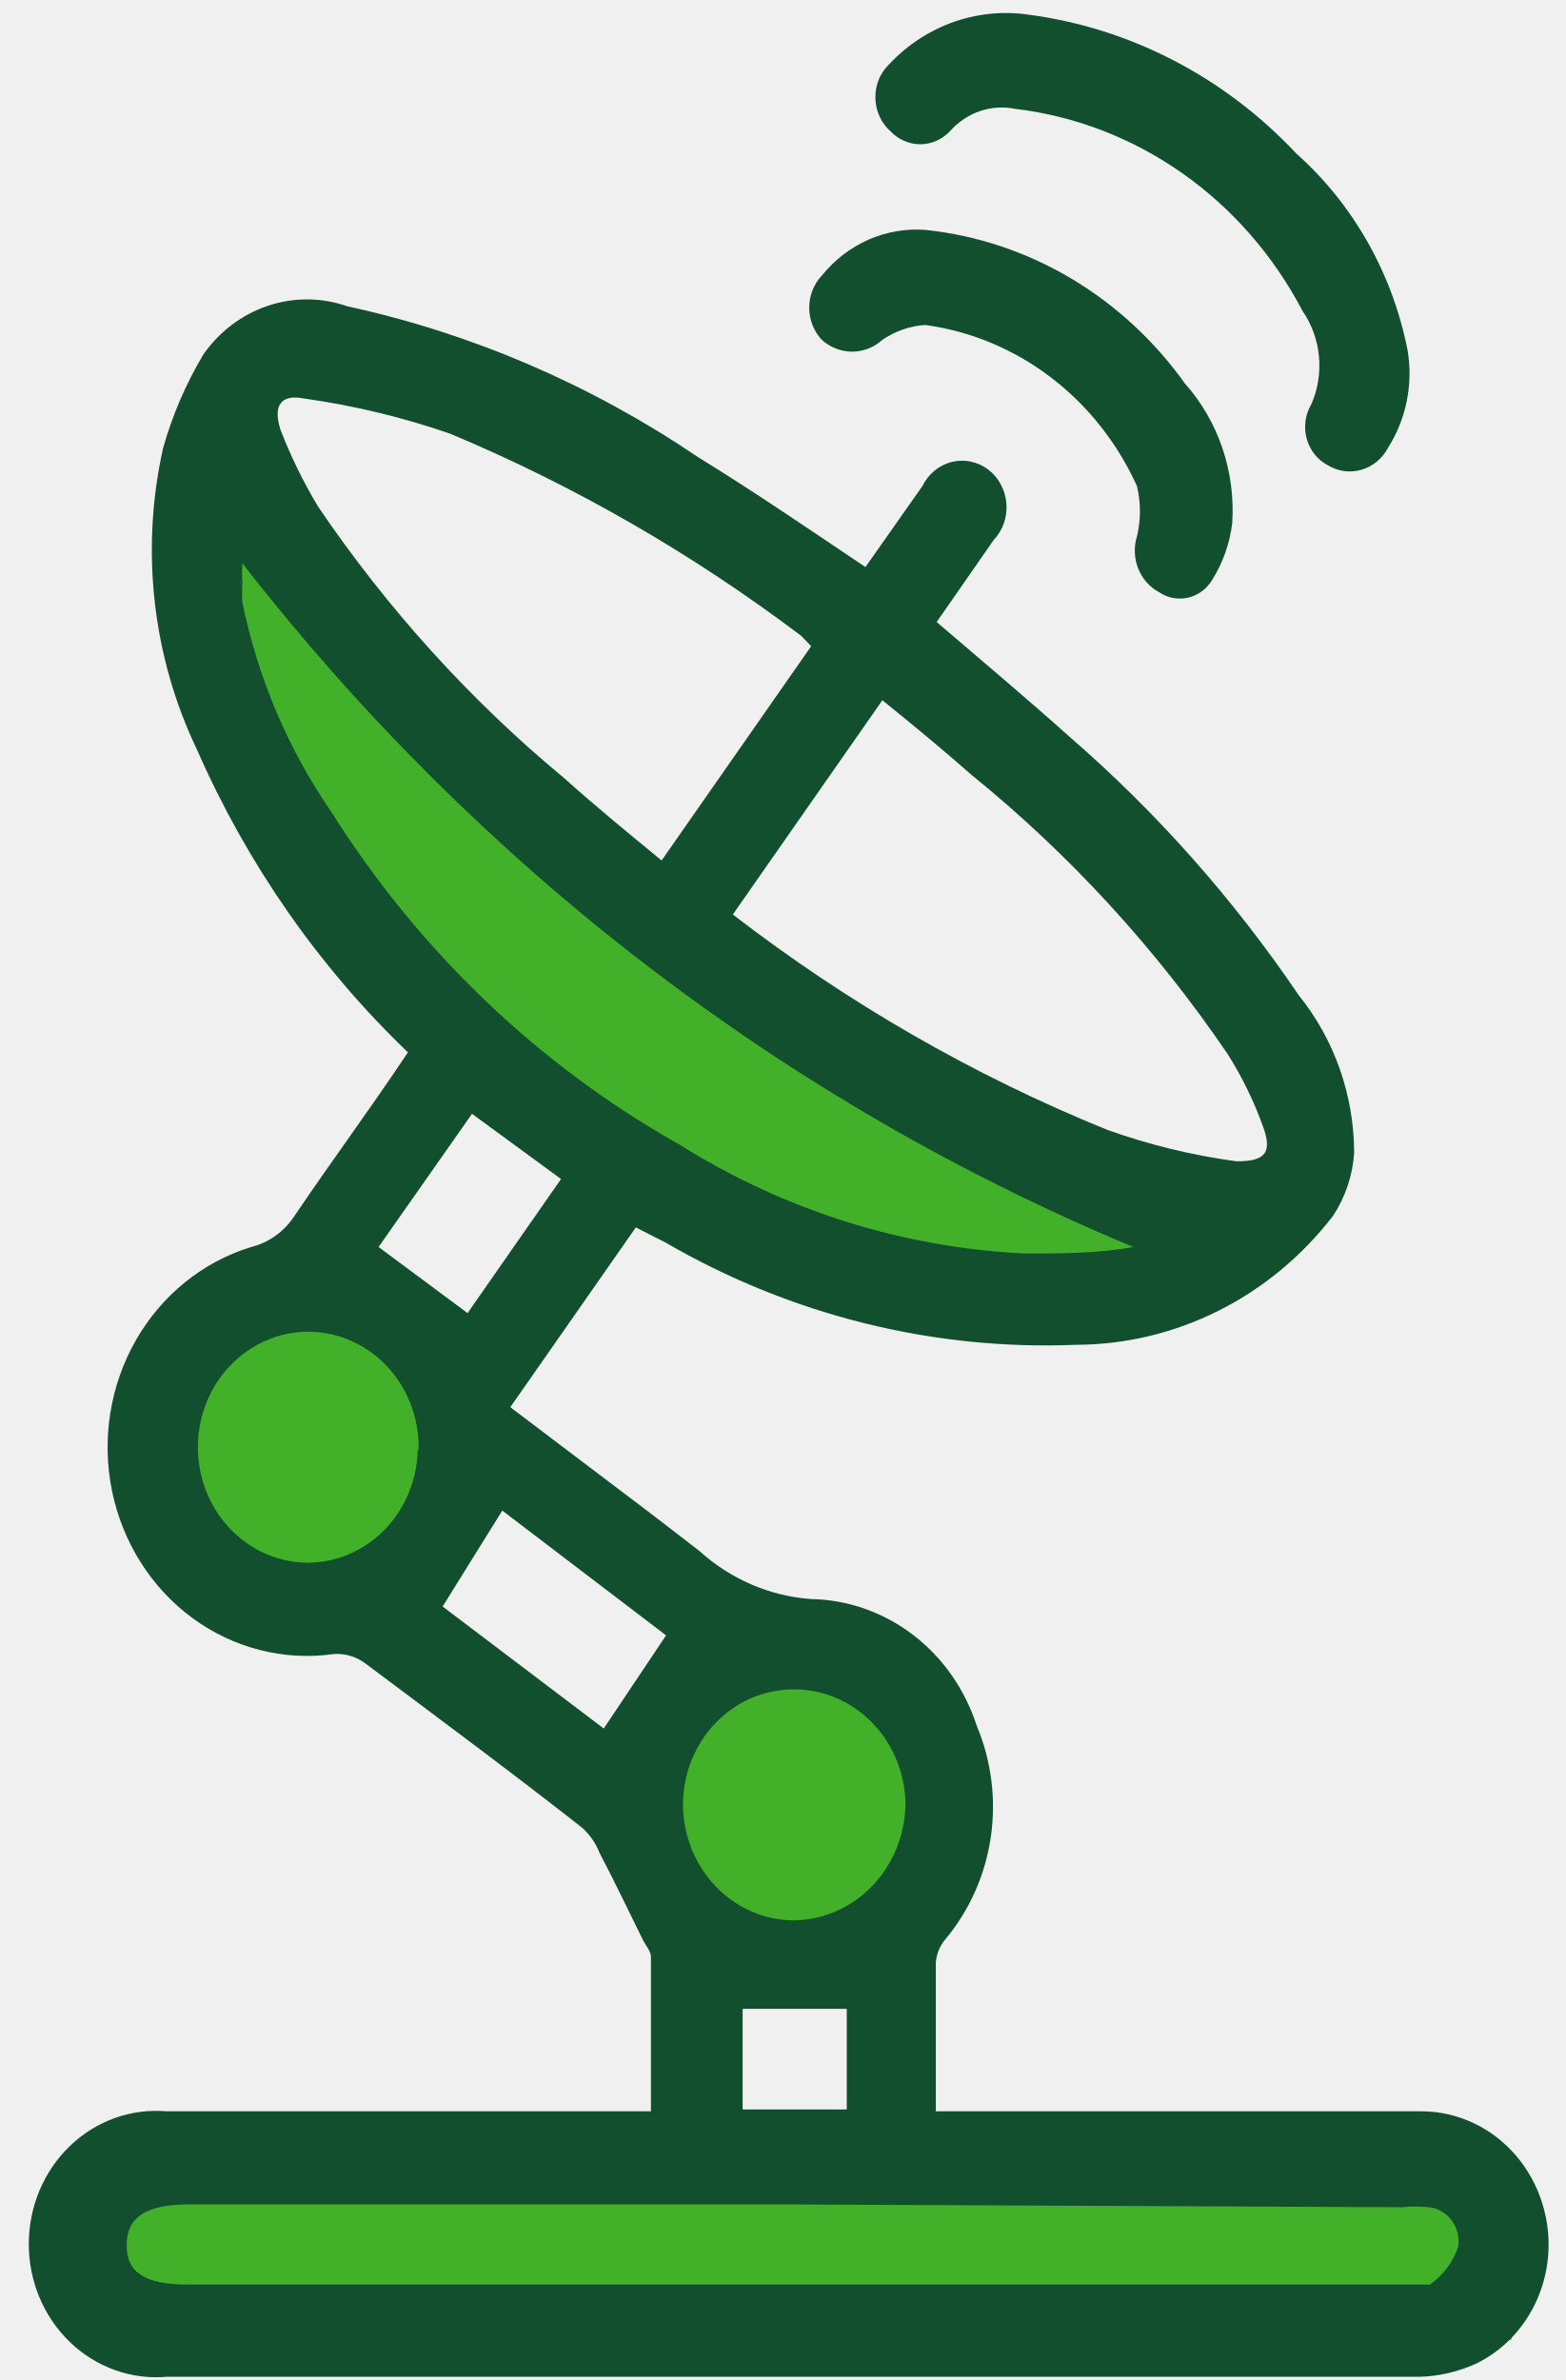
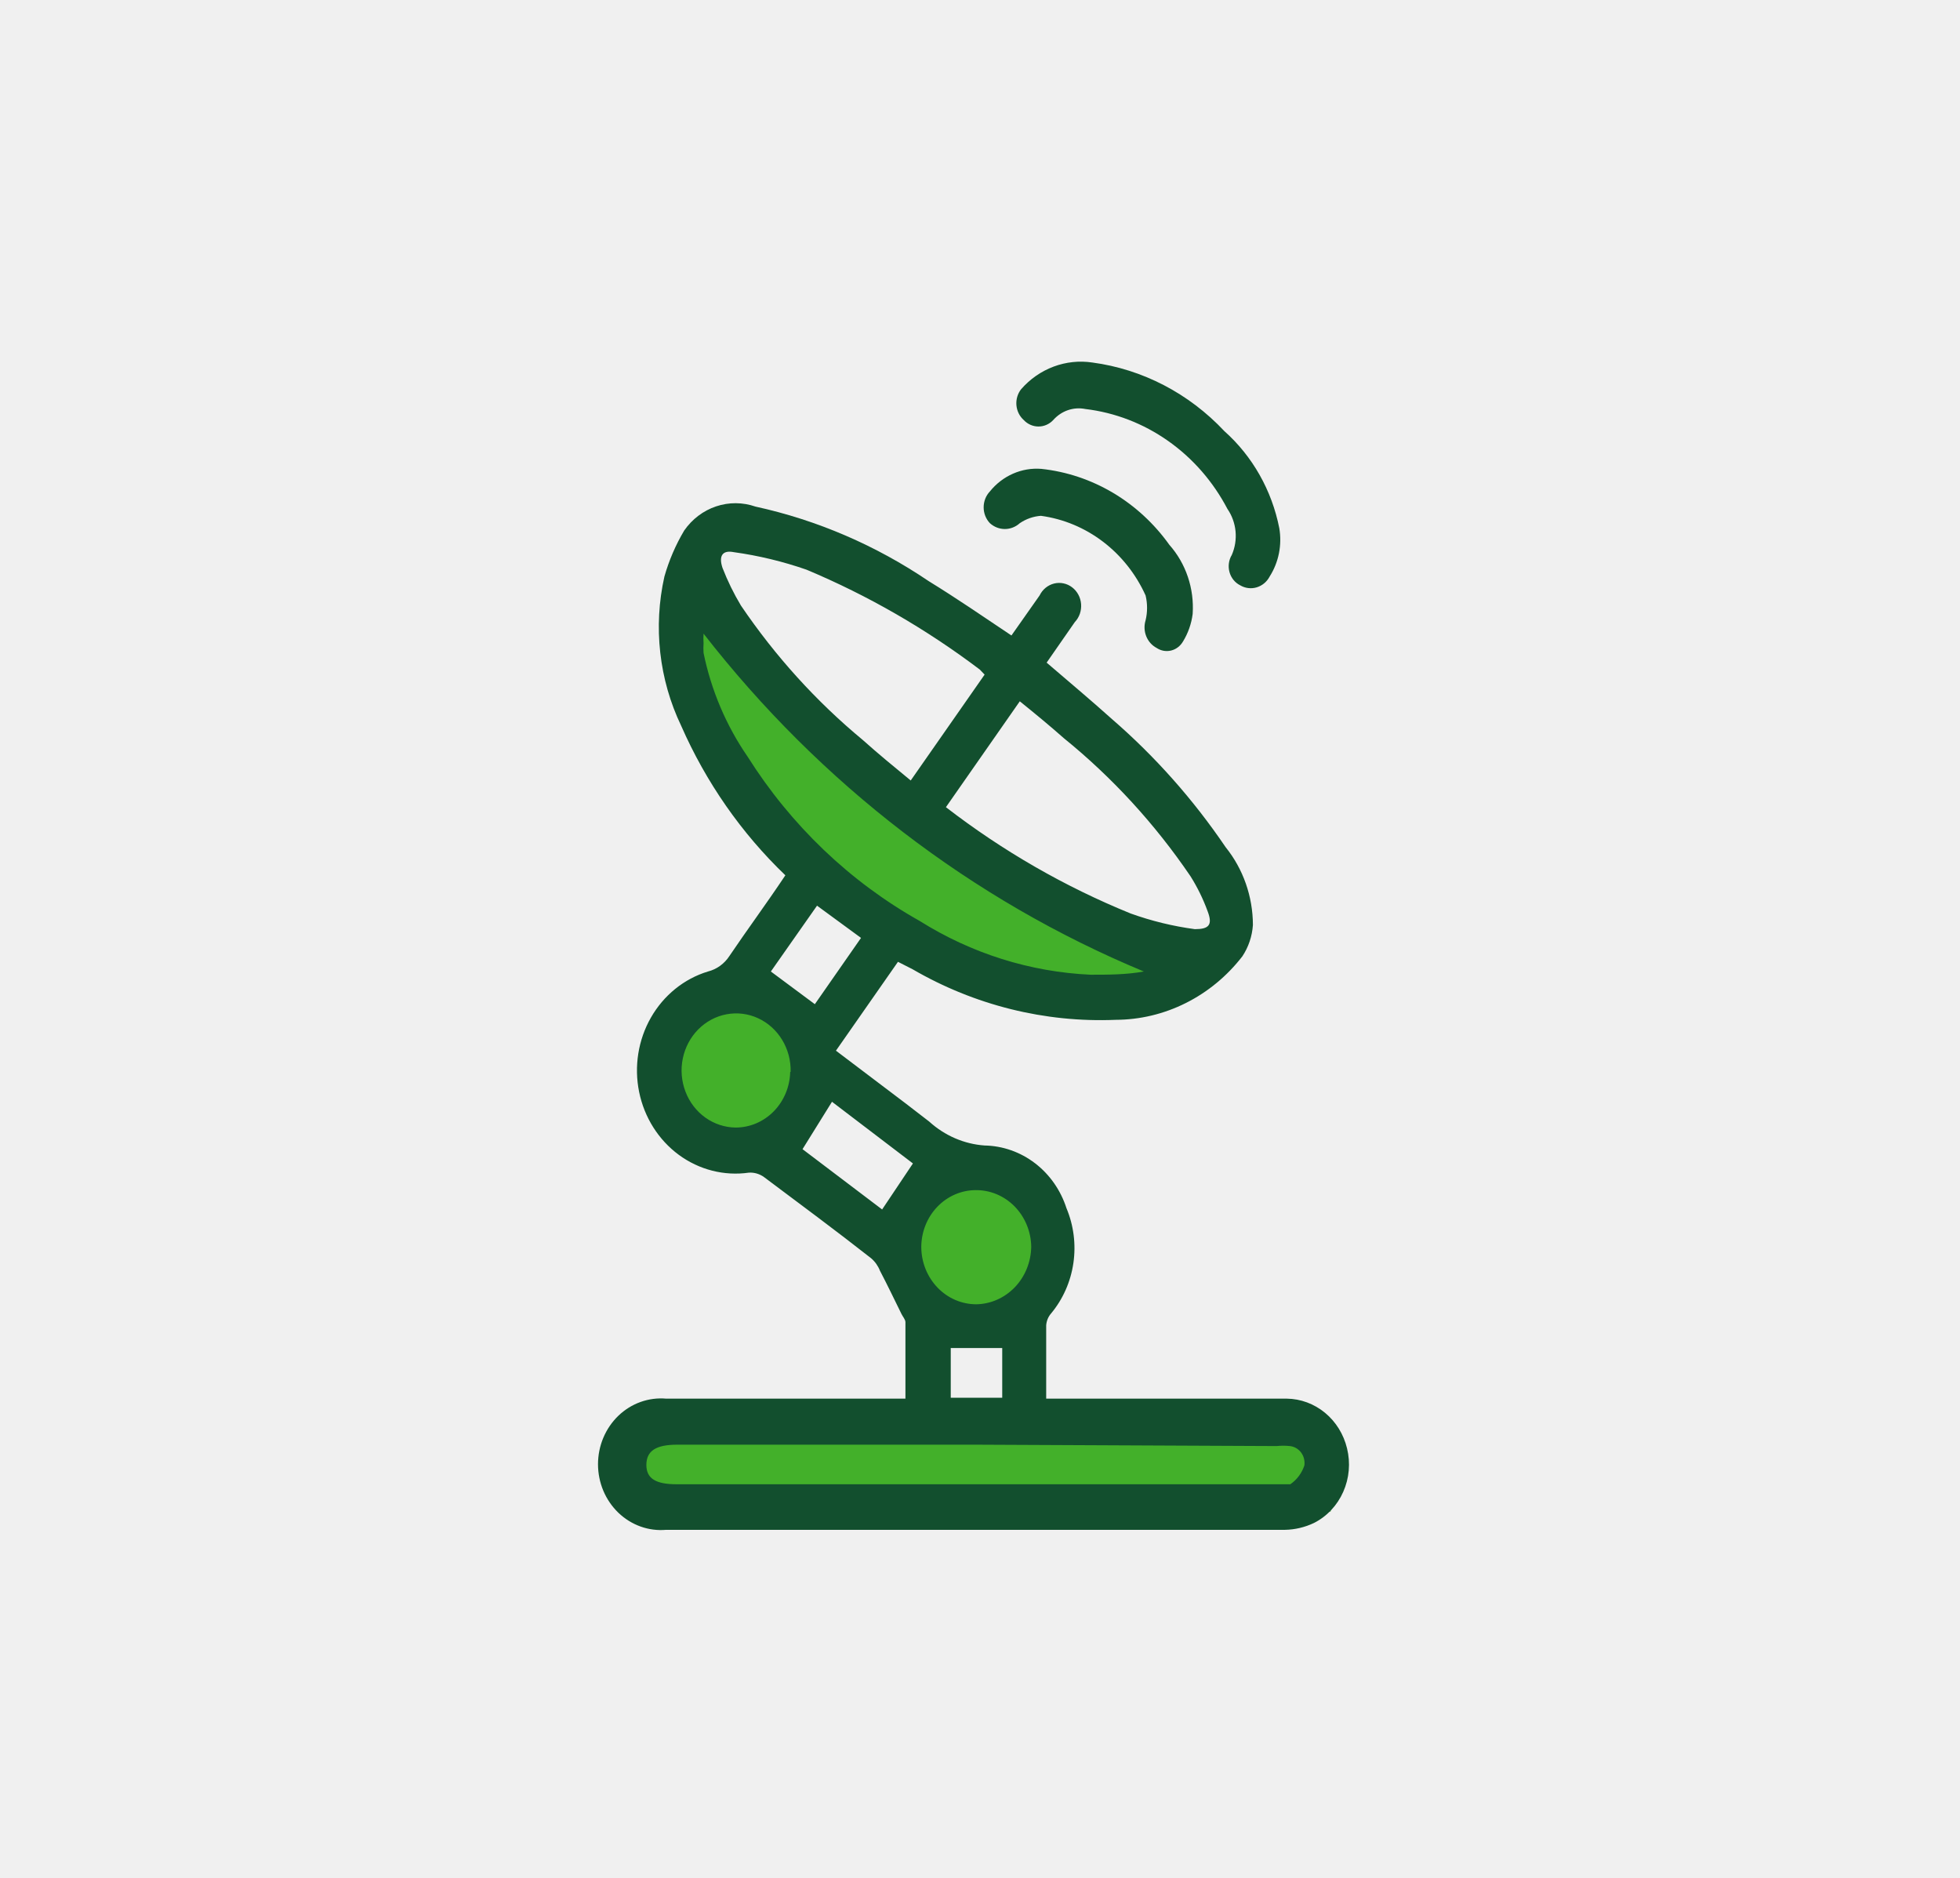
- <svg xmlns="http://www.w3.org/2000/svg" width="50" height="76" viewBox="0 0 50 76" fill="none">
-   <g clip-path="url(#clip0_2478_85871)">
-     <path d="M14.532 45.953C14.532 48.6 12.412 50.746 9.797 50.746C7.182 50.746 5.062 48.6 5.062 45.953C5.062 43.305 7.182 41.159 9.797 41.159C12.412 41.159 14.532 43.305 14.532 45.953Z" fill="#43B02A" />
-     <path d="M30.512 57.337C30.512 59.984 28.392 62.13 25.777 62.13C23.162 62.13 21.043 59.984 21.043 57.337C21.043 54.69 23.162 52.543 25.777 52.543C28.392 52.543 30.512 54.69 30.512 57.337Z" fill="#43B02A" />
-     <path d="M3.878 69.919H48.269V74.713H3.878V69.919Z" fill="#43B02A" />
-     <path d="M7.43 16.593L21.338 30.374L39.686 39.661L33.176 42.058L16.308 35.467L5.358 18.39L7.43 16.593Z" fill="#43B02A" />
-     <path d="M13.027 33.604C10.187 30.884 7.897 27.598 6.29 23.938C4.863 20.957 4.481 17.547 5.21 14.301C5.507 13.254 5.937 12.254 6.489 11.327C7 10.591 7.722 10.044 8.55 9.766C9.378 9.488 10.269 9.493 11.094 9.781C15.079 10.65 18.876 12.284 22.293 14.599C24.084 15.699 25.818 16.889 27.637 18.108L29.456 15.521C29.55 15.33 29.682 15.162 29.843 15.03C30.004 14.897 30.191 14.802 30.39 14.752C30.59 14.702 30.797 14.698 30.998 14.74C31.2 14.782 31.39 14.868 31.556 14.994C31.722 15.12 31.86 15.282 31.96 15.47C32.061 15.657 32.122 15.864 32.138 16.078C32.155 16.292 32.127 16.507 32.057 16.709C31.986 16.91 31.875 17.093 31.73 17.246L29.911 19.863C31.333 21.082 32.754 22.272 34.147 23.521C36.927 25.929 39.393 28.709 41.48 31.79C42.615 33.196 43.239 34.976 43.243 36.816C43.194 37.542 42.958 38.241 42.56 38.838C41.573 40.115 40.326 41.147 38.91 41.856C37.494 42.566 35.944 42.937 34.374 42.943C29.793 43.132 25.25 42 21.241 39.671L20.304 39.195L16.296 44.935L20.815 48.356L22.322 49.516C23.323 50.426 24.58 50.969 25.903 51.062C27.076 51.084 28.213 51.484 29.16 52.208C30.106 52.932 30.815 53.945 31.19 55.107C31.66 56.224 31.816 57.458 31.64 58.664C31.463 59.87 30.962 60.999 30.196 61.918C30.011 62.132 29.901 62.404 29.883 62.691C29.883 64.208 29.883 65.665 29.883 67.42H45.431C46.328 67.431 47.197 67.752 47.901 68.333C48.605 68.914 49.106 69.722 49.326 70.632C49.556 71.569 49.47 72.561 49.081 73.439C48.693 74.317 48.026 75.028 47.194 75.45C46.604 75.731 45.966 75.883 45.318 75.897C31.986 75.897 18.655 75.897 5.323 75.897C4.763 75.946 4.199 75.873 3.667 75.682C3.135 75.491 2.646 75.187 2.232 74.789C1.818 74.39 1.488 73.906 1.262 73.368C1.036 72.829 0.919 72.247 0.919 71.658C0.919 71.07 1.036 70.488 1.262 69.949C1.488 69.41 1.818 68.926 2.232 68.528C2.646 68.129 3.135 67.825 3.667 67.635C4.199 67.444 4.763 67.371 5.323 67.42H20.787V62.483C20.787 62.304 20.616 62.126 20.531 61.948C20.076 61.026 19.621 60.074 19.138 59.152C19.016 58.839 18.82 58.563 18.57 58.349C16.296 56.564 13.965 54.839 11.662 53.114C11.373 52.9 11.022 52.795 10.667 52.817C9.075 53.045 7.458 52.634 6.143 51.667C4.828 50.7 3.911 49.248 3.576 47.603C3.241 45.958 3.514 44.241 4.339 42.797C5.164 41.354 6.48 40.29 8.024 39.82C8.593 39.678 9.09 39.317 9.417 38.809C10.582 37.084 11.776 35.477 13.027 33.604ZM23.402 29.202C27.074 32.034 31.088 34.344 35.341 36.072C36.688 36.556 38.078 36.895 39.491 37.084C40.4 37.084 40.656 36.816 40.315 35.924C40.026 35.13 39.654 34.372 39.206 33.663C36.91 30.285 34.152 27.279 31.02 24.741C30.11 23.938 29.172 23.164 28.177 22.361L23.402 29.202ZM25.903 20.636L25.591 20.309C22.123 17.688 18.362 15.52 14.391 13.855C12.865 13.325 11.295 12.947 9.701 12.725C8.962 12.576 8.706 12.963 8.962 13.736C9.291 14.584 9.691 15.4 10.156 16.175C12.373 19.446 15.024 22.371 18.03 24.86C19.024 25.752 20.076 26.614 21.128 27.477L25.903 20.636ZM7.74 17.989C7.725 18.197 7.725 18.406 7.74 18.614C7.726 18.822 7.726 19.031 7.74 19.238C8.235 21.651 9.203 23.929 10.582 25.93C13.388 30.379 17.208 34.028 21.696 36.548C25.047 38.654 28.849 39.85 32.754 40.028C33.891 40.028 35.056 40.028 36.193 39.82C25.083 35.204 15.287 27.688 7.74 17.989ZM25.335 70.394H6.034C4.641 70.394 4.044 70.811 4.044 71.703C4.044 72.595 4.67 72.952 6.006 72.952H44.664C45.005 72.952 45.432 72.952 45.659 72.952C46.084 72.663 46.404 72.234 46.569 71.733C46.588 71.586 46.58 71.436 46.543 71.293C46.506 71.15 46.442 71.015 46.354 70.899C46.267 70.782 46.157 70.685 46.033 70.614C45.908 70.542 45.772 70.498 45.63 70.483C45.347 70.454 45.061 70.454 44.778 70.483L25.335 70.394ZM25.335 53.947C24.4 53.947 23.504 54.336 22.843 55.027C22.181 55.719 21.81 56.657 21.81 57.635C21.818 58.616 22.195 59.554 22.861 60.245C23.526 60.935 24.426 61.323 25.363 61.323C26.301 61.308 27.196 60.911 27.86 60.217C28.523 59.523 28.902 58.587 28.916 57.605C28.909 57.117 28.81 56.635 28.624 56.187C28.439 55.739 28.171 55.334 27.836 54.994C27.5 54.654 27.105 54.387 26.671 54.207C26.237 54.028 25.773 53.939 25.306 53.947H25.335ZM13.368 46.303C13.385 45.572 13.193 44.851 12.818 44.234C12.442 43.617 11.899 43.13 11.258 42.836C10.618 42.543 9.908 42.455 9.22 42.585C8.531 42.714 7.895 43.055 7.393 43.565C6.89 44.074 6.543 44.728 6.397 45.443C6.251 46.159 6.312 46.904 6.571 47.584C6.831 48.263 7.278 48.846 7.856 49.259C8.433 49.672 9.115 49.896 9.815 49.902C10.735 49.903 11.619 49.526 12.277 48.854C12.936 48.181 13.317 47.266 13.339 46.303H13.368ZM14.135 51.3L19.28 55.196L21.27 52.222L16.04 48.237L14.135 51.3ZM17.916 37.649L15.073 35.567L12.089 39.82L14.931 41.931L17.916 37.649ZM27.04 64.148H23.715V67.361H27.04V64.148Z" fill="#124F2E" />
-     <path d="M32.867 0.471C36.105 0.903 39.109 2.464 41.395 4.902C43.215 6.521 44.465 8.73 44.948 11.178C45.132 12.264 44.908 13.383 44.323 14.301C44.234 14.469 44.114 14.618 43.97 14.738C43.826 14.857 43.66 14.946 43.483 14.999C43.306 15.051 43.121 15.067 42.938 15.044C42.755 15.021 42.579 14.96 42.418 14.866C42.252 14.782 42.105 14.663 41.986 14.515C41.867 14.368 41.779 14.196 41.728 14.011C41.677 13.825 41.664 13.631 41.69 13.44C41.716 13.249 41.78 13.066 41.878 12.903C42.086 12.425 42.169 11.898 42.119 11.376C42.069 10.853 41.888 10.354 41.594 9.929C40.669 8.162 39.352 6.654 37.755 5.531C36.157 4.408 34.325 3.703 32.413 3.475C32.038 3.399 31.65 3.425 31.287 3.55C30.924 3.675 30.597 3.894 30.338 4.188C30.213 4.321 30.065 4.426 29.902 4.497C29.738 4.569 29.563 4.606 29.386 4.606C29.208 4.606 29.033 4.569 28.869 4.497C28.706 4.426 28.558 4.321 28.433 4.188C28.161 3.946 27.99 3.601 27.959 3.228C27.927 2.856 28.036 2.485 28.263 2.196C28.838 1.537 29.558 1.036 30.36 0.735C31.163 0.435 32.024 0.344 32.867 0.471Z" fill="#124F2E" />
-     <path d="M29.57 7.343C31.199 7.517 32.775 8.043 34.198 8.888C35.622 9.733 36.863 10.878 37.842 12.25C38.371 12.846 38.779 13.55 39.038 14.317C39.297 15.085 39.403 15.9 39.349 16.712C39.27 17.348 39.056 17.957 38.723 18.496C38.639 18.642 38.527 18.769 38.395 18.87C38.263 18.97 38.114 19.042 37.955 19.081C37.795 19.119 37.631 19.125 37.47 19.096C37.309 19.067 37.155 19.004 37.018 18.912C36.715 18.752 36.478 18.485 36.347 18.157C36.217 17.83 36.203 17.465 36.307 17.128C36.434 16.601 36.434 16.049 36.307 15.522C35.681 14.14 34.734 12.945 33.552 12.046C32.37 11.147 30.991 10.573 29.542 10.377C29.056 10.41 28.586 10.574 28.177 10.852C27.909 11.095 27.566 11.229 27.211 11.229C26.856 11.229 26.513 11.095 26.244 10.852C25.986 10.579 25.841 10.211 25.841 9.826C25.841 9.442 25.986 9.073 26.244 8.8C26.649 8.299 27.161 7.905 27.739 7.651C28.318 7.398 28.945 7.292 29.57 7.343Z" fill="#124F2E" />
-   </g>
-   <defs>
-     <clipPath id="clip0_2478_85871">
-       <rect width="48.533" height="75.496" fill="white" transform="translate(0.918945 0.415039)" />
-     </clipPath>
-   </defs>
+ <svg xmlns="http://www.w3.org/2000/svg" width="95" height="91" viewBox="0 0 95 91" fill="none">
+   <path d="M39.195 51.679C39.195 53.665 37.605 55.275 35.644 55.275C33.683 55.275 32.093 53.665 32.093 51.679C32.093 49.694 33.683 48.084 35.644 48.084C37.605 48.084 39.195 49.694 39.195 51.679Z" fill="#43B02A" />
+   <path d="M51.181 60.218C51.181 62.203 49.59 63.813 47.629 63.813C45.668 63.813 44.078 62.203 44.078 60.218C44.078 58.232 45.668 56.623 47.629 56.623C49.59 56.623 51.181 58.232 51.181 60.218Z" fill="#43B02A" />
+   <path d="M31.205 69.655H64.498V73.25H31.205V69.655Z" fill="#43B02A" />
+   <path d="M33.868 29.66L44.3 39.995L58.061 46.961L53.178 48.758L40.527 43.815L32.315 31.008L33.868 29.66Z" fill="#43B02A" />
+   <path d="M38.066 42.418C35.937 40.378 34.219 37.913 33.014 35.168C31.944 32.933 31.657 30.375 32.203 27.941C32.426 27.156 32.749 26.406 33.163 25.71C33.546 25.158 34.087 24.748 34.708 24.54C35.329 24.331 35.998 24.335 36.617 24.55C39.605 25.203 42.453 26.428 45.016 28.164C46.359 28.989 47.66 29.882 49.024 30.796L50.389 28.856C50.459 28.712 50.557 28.587 50.678 28.487C50.799 28.388 50.939 28.317 51.089 28.279C51.239 28.242 51.394 28.238 51.545 28.27C51.696 28.301 51.839 28.366 51.963 28.461C52.088 28.555 52.191 28.677 52.267 28.817C52.342 28.957 52.388 29.113 52.4 29.274C52.412 29.434 52.391 29.595 52.339 29.747C52.286 29.898 52.202 30.035 52.094 30.149L50.73 32.112C51.796 33.027 52.862 33.919 53.906 34.856C55.991 36.662 57.841 38.747 59.407 41.057C60.257 42.112 60.725 43.447 60.728 44.827C60.691 45.372 60.514 45.896 60.217 46.344C59.476 47.302 58.54 48.075 57.478 48.607C56.416 49.14 55.254 49.418 54.077 49.422C50.641 49.564 47.233 48.715 44.227 46.968L43.524 46.611L40.518 50.917L43.908 53.482L45.037 54.352C45.788 55.034 46.731 55.442 47.724 55.512C48.603 55.528 49.456 55.828 50.166 56.371C50.876 56.914 51.408 57.674 51.689 58.545C52.041 59.383 52.158 60.308 52.026 61.213C51.894 62.118 51.518 62.964 50.943 63.654C50.804 63.814 50.722 64.018 50.708 64.233C50.708 65.371 50.708 66.464 50.708 67.78H62.37C63.042 67.788 63.694 68.029 64.222 68.465C64.75 68.9 65.126 69.507 65.29 70.189C65.463 70.892 65.399 71.636 65.107 72.294C64.816 72.953 64.316 73.486 63.691 73.803C63.249 74.014 62.77 74.128 62.285 74.137C52.286 74.137 42.287 74.137 32.289 74.137C31.868 74.174 31.445 74.12 31.046 73.977C30.647 73.834 30.281 73.605 29.97 73.307C29.66 73.008 29.412 72.645 29.242 72.241C29.073 71.837 28.985 71.4 28.985 70.959C28.985 70.517 29.073 70.081 29.242 69.677C29.412 69.273 29.66 68.91 29.97 68.611C30.281 68.312 30.647 68.084 31.046 67.941C31.445 67.798 31.868 67.743 32.289 67.78H43.886V64.077C43.886 63.943 43.758 63.81 43.694 63.676C43.353 62.984 43.012 62.27 42.65 61.579C42.558 61.344 42.411 61.137 42.223 60.977C40.518 59.638 38.77 58.345 37.043 57.051C36.825 56.89 36.562 56.811 36.297 56.828C35.102 56.999 33.89 56.691 32.903 55.966C31.917 55.24 31.229 54.151 30.978 52.917C30.727 51.684 30.931 50.396 31.55 49.313C32.169 48.23 33.156 47.432 34.314 47.08C34.741 46.973 35.114 46.703 35.359 46.322C36.233 45.028 37.128 43.823 38.066 42.418ZM45.848 39.117C48.602 41.241 51.612 42.973 54.802 44.269C55.812 44.632 56.855 44.886 57.914 45.028C58.596 45.028 58.788 44.827 58.532 44.158C58.315 43.562 58.036 42.994 57.701 42.462C55.979 39.929 53.91 37.674 51.561 35.771C50.879 35.168 50.175 34.588 49.429 33.986L45.848 39.117ZM47.724 32.692L47.489 32.447C44.889 30.481 42.068 28.855 39.09 27.607C37.945 27.209 36.767 26.925 35.572 26.759C35.017 26.647 34.826 26.937 35.018 27.517C35.265 28.153 35.564 28.765 35.913 29.346C37.576 31.8 39.564 33.993 41.818 35.86C42.565 36.529 43.353 37.176 44.142 37.823L47.724 32.692ZM34.101 30.707C34.09 30.863 34.09 31.02 34.101 31.175C34.09 31.331 34.09 31.488 34.101 31.644C34.472 33.453 35.198 35.162 36.233 36.663C38.337 39.999 41.202 42.736 44.569 44.626C47.082 46.206 49.932 47.103 52.862 47.236C53.714 47.236 54.588 47.236 55.441 47.08C47.108 43.618 39.762 37.981 34.101 30.707ZM47.297 70.011H32.822C31.777 70.011 31.329 70.323 31.329 70.992C31.329 71.661 31.798 71.929 32.8 71.929H61.794C62.05 71.929 62.37 71.929 62.54 71.929C62.859 71.712 63.099 71.39 63.223 71.015C63.237 70.904 63.231 70.792 63.203 70.685C63.176 70.577 63.127 70.477 63.062 70.389C62.996 70.302 62.914 70.229 62.821 70.175C62.727 70.122 62.625 70.089 62.519 70.078C62.306 70.055 62.092 70.055 61.88 70.078L47.297 70.011ZM47.297 57.675C46.596 57.675 45.924 57.967 45.428 58.486C44.932 59.004 44.654 59.708 44.654 60.441C44.659 61.177 44.943 61.88 45.442 62.399C45.941 62.917 46.615 63.207 47.319 63.207C48.022 63.196 48.693 62.898 49.191 62.378C49.688 61.858 49.972 61.155 49.983 60.419C49.978 60.053 49.904 59.691 49.764 59.355C49.625 59.019 49.424 58.715 49.173 58.46C48.922 58.206 48.624 58.005 48.299 57.87C47.974 57.736 47.626 57.669 47.276 57.675H47.297ZM38.322 51.943C38.335 51.394 38.191 50.854 37.909 50.391C37.628 49.928 37.221 49.563 36.74 49.342C36.26 49.122 35.727 49.056 35.211 49.154C34.694 49.251 34.218 49.507 33.84 49.889C33.464 50.27 33.204 50.761 33.094 51.298C32.984 51.834 33.03 52.393 33.225 52.903C33.419 53.413 33.755 53.85 34.188 54.16C34.621 54.469 35.133 54.637 35.657 54.642C36.347 54.642 37.01 54.36 37.504 53.855C37.998 53.351 38.284 52.665 38.301 51.943H38.322ZM38.898 55.69L42.756 58.612L44.249 56.382L40.326 53.393L38.898 55.69ZM41.733 45.452L39.601 43.89L37.363 47.08L39.495 48.664L41.733 45.452ZM48.577 65.326H46.082V67.736H48.577V65.326Z" fill="#124F2E" />
+   <path d="M52.947 17.568C55.375 17.893 57.628 19.064 59.343 20.892C60.707 22.106 61.645 23.762 62.007 25.598C62.145 26.413 61.977 27.252 61.538 27.941C61.472 28.067 61.382 28.178 61.274 28.268C61.166 28.358 61.041 28.425 60.909 28.464C60.776 28.504 60.637 28.515 60.5 28.498C60.363 28.481 60.23 28.435 60.11 28.364C59.985 28.302 59.875 28.212 59.785 28.102C59.696 27.991 59.63 27.862 59.592 27.723C59.554 27.584 59.544 27.438 59.564 27.295C59.583 27.152 59.631 27.015 59.705 26.892C59.861 26.534 59.923 26.139 59.886 25.747C59.848 25.355 59.712 24.98 59.492 24.662C58.798 23.337 57.811 22.206 56.612 21.364C55.414 20.521 54.04 19.992 52.606 19.821C52.324 19.764 52.033 19.784 51.761 19.877C51.489 19.971 51.244 20.136 51.049 20.356C50.956 20.456 50.845 20.534 50.722 20.588C50.6 20.642 50.468 20.669 50.335 20.669C50.202 20.669 50.071 20.642 49.948 20.588C49.825 20.534 49.714 20.456 49.621 20.356C49.417 20.174 49.289 19.916 49.265 19.637C49.241 19.357 49.323 19.079 49.493 18.862C49.924 18.368 50.465 17.992 51.066 17.767C51.669 17.541 52.314 17.473 52.947 17.568Z" fill="#124F2E" />
+   <path d="M50.474 22.722C51.695 22.853 52.877 23.248 53.945 23.881C55.013 24.515 55.943 25.373 56.678 26.403C57.075 26.85 57.38 27.378 57.574 27.953C57.769 28.529 57.848 29.14 57.808 29.749C57.748 30.226 57.588 30.683 57.339 31.087C57.275 31.197 57.192 31.292 57.093 31.367C56.994 31.443 56.881 31.497 56.762 31.526C56.643 31.555 56.519 31.558 56.398 31.537C56.278 31.515 56.163 31.468 56.059 31.399C55.833 31.279 55.654 31.078 55.557 30.833C55.459 30.588 55.448 30.314 55.526 30.061C55.621 29.666 55.621 29.252 55.526 28.856C55.057 27.82 54.347 26.924 53.46 26.25C52.574 25.575 51.539 25.145 50.453 24.997C50.088 25.023 49.735 25.146 49.429 25.354C49.228 25.536 48.971 25.637 48.704 25.637C48.438 25.637 48.181 25.536 47.98 25.354C47.785 25.15 47.677 24.873 47.677 24.585C47.677 24.297 47.785 24.02 47.98 23.815C48.283 23.439 48.667 23.144 49.101 22.954C49.534 22.764 50.005 22.684 50.474 22.722Z" fill="#124F2E" />
</svg>
